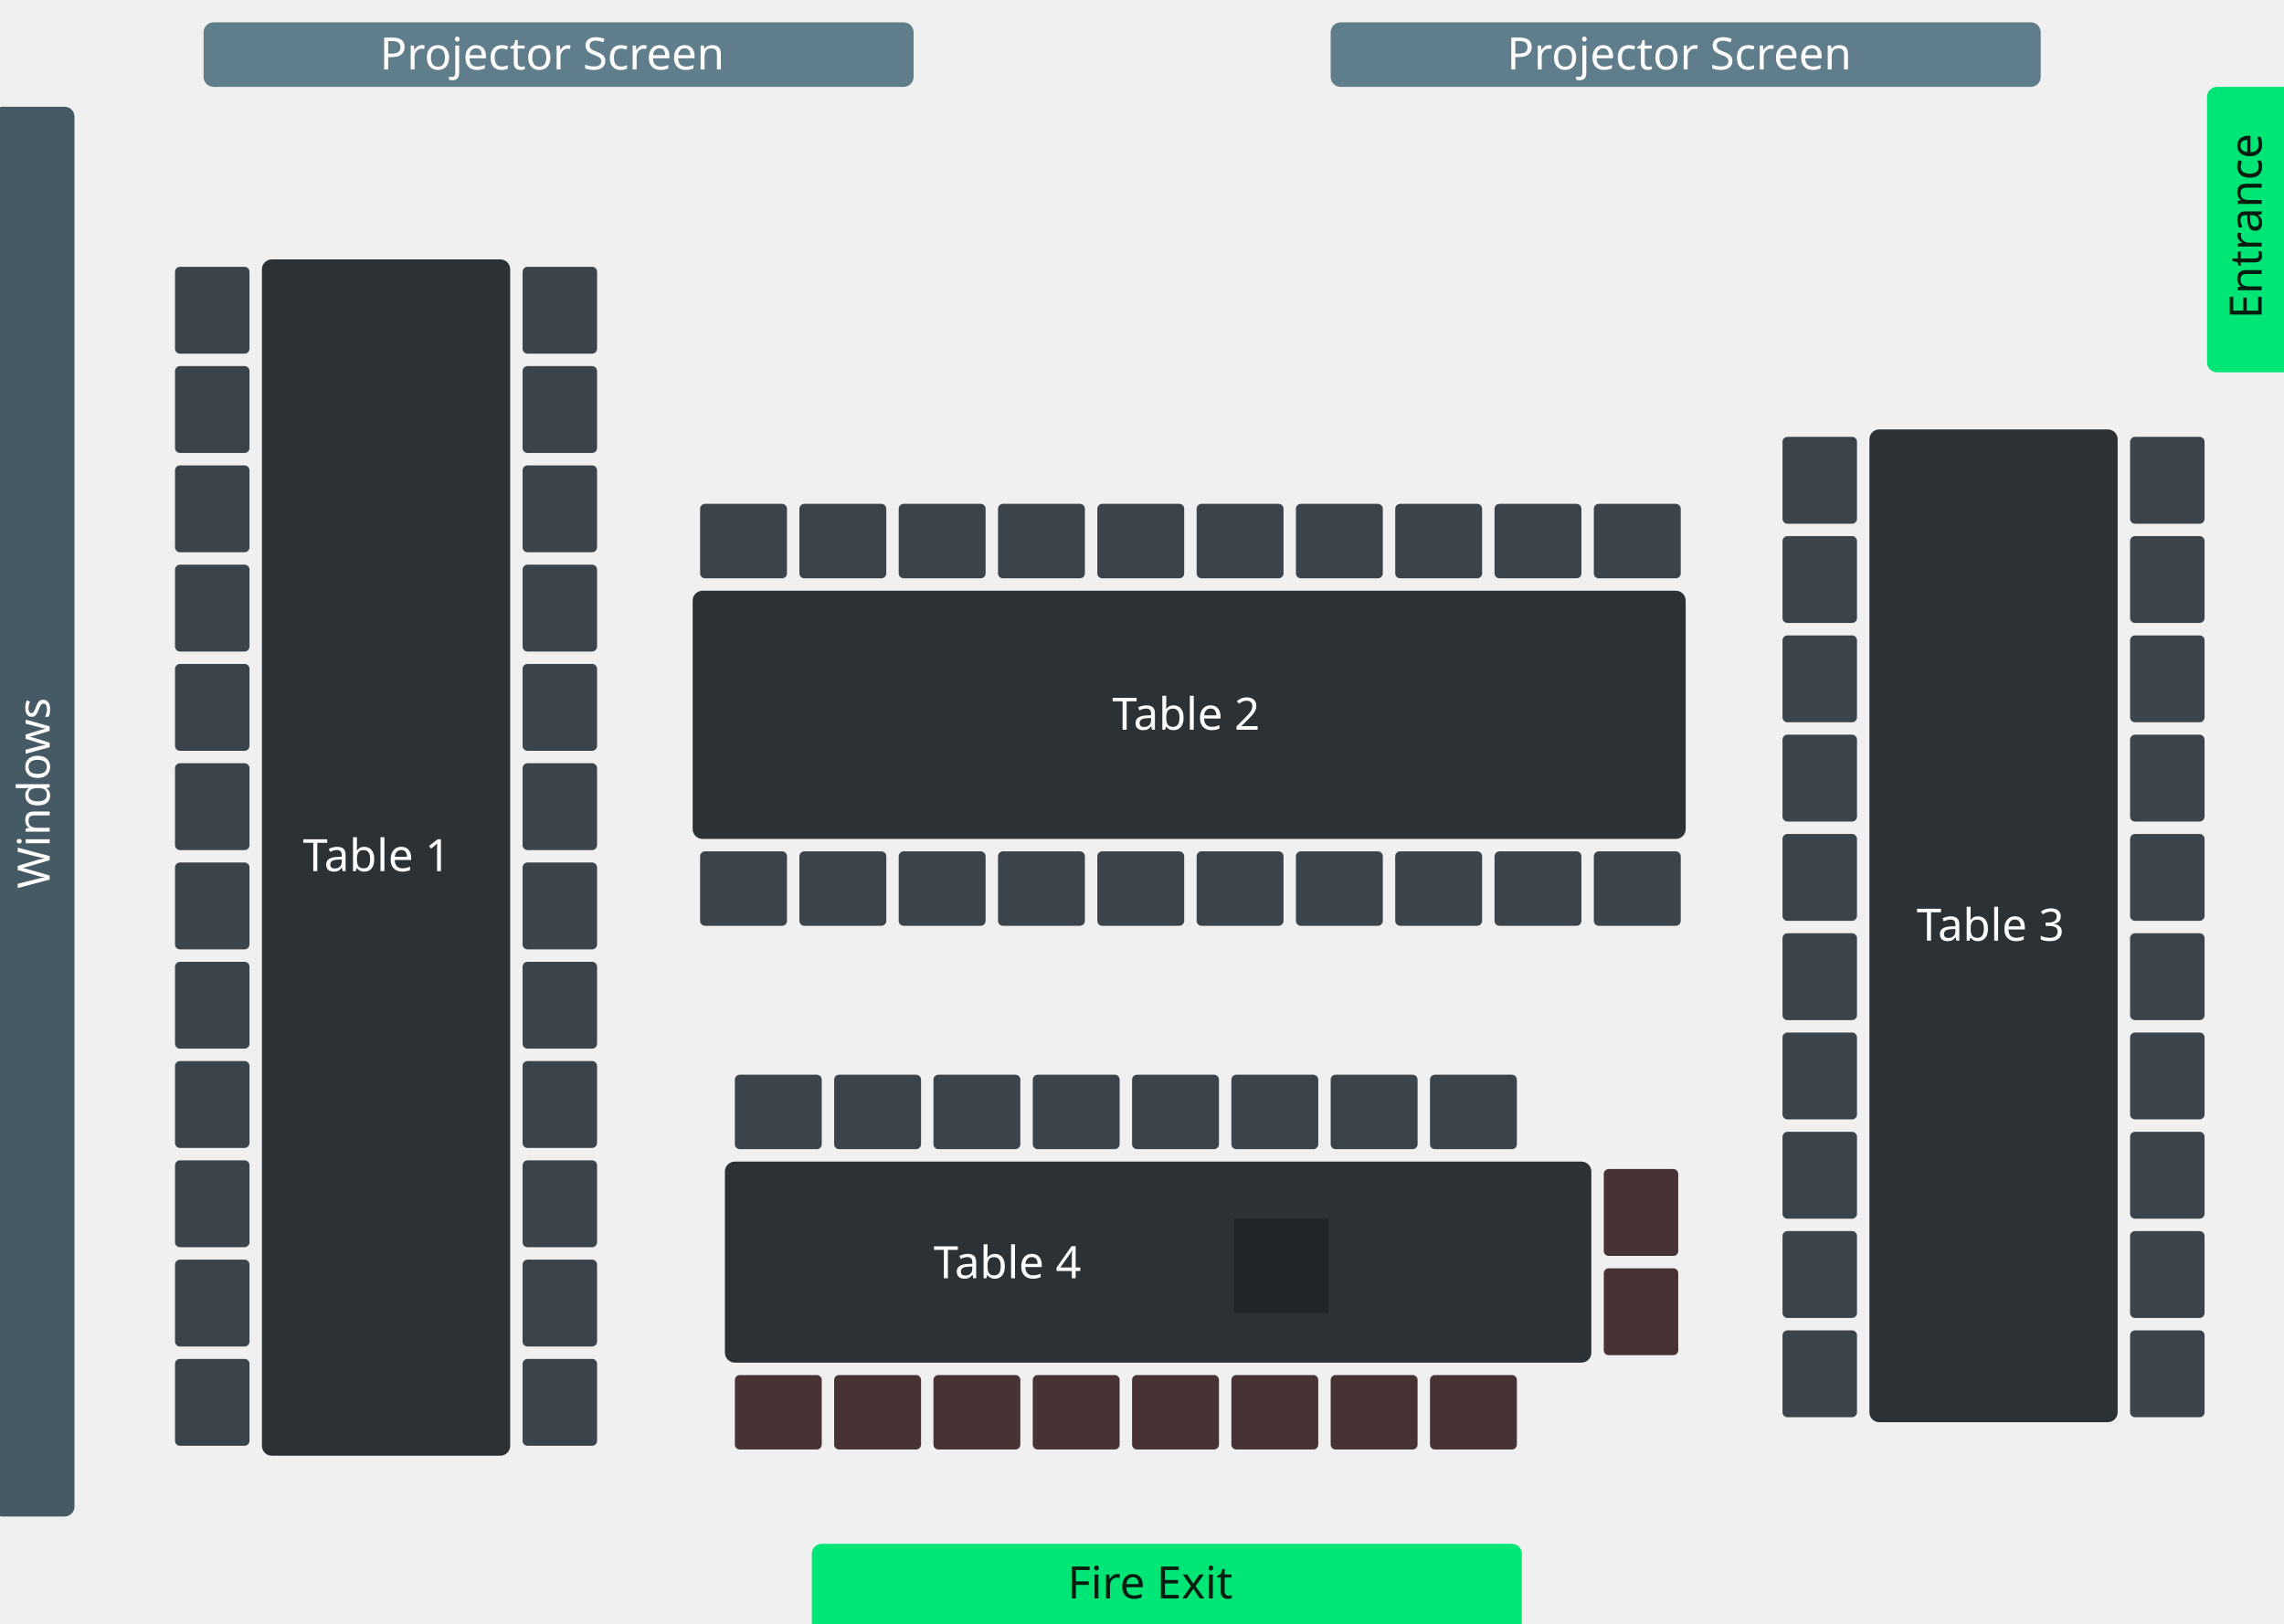
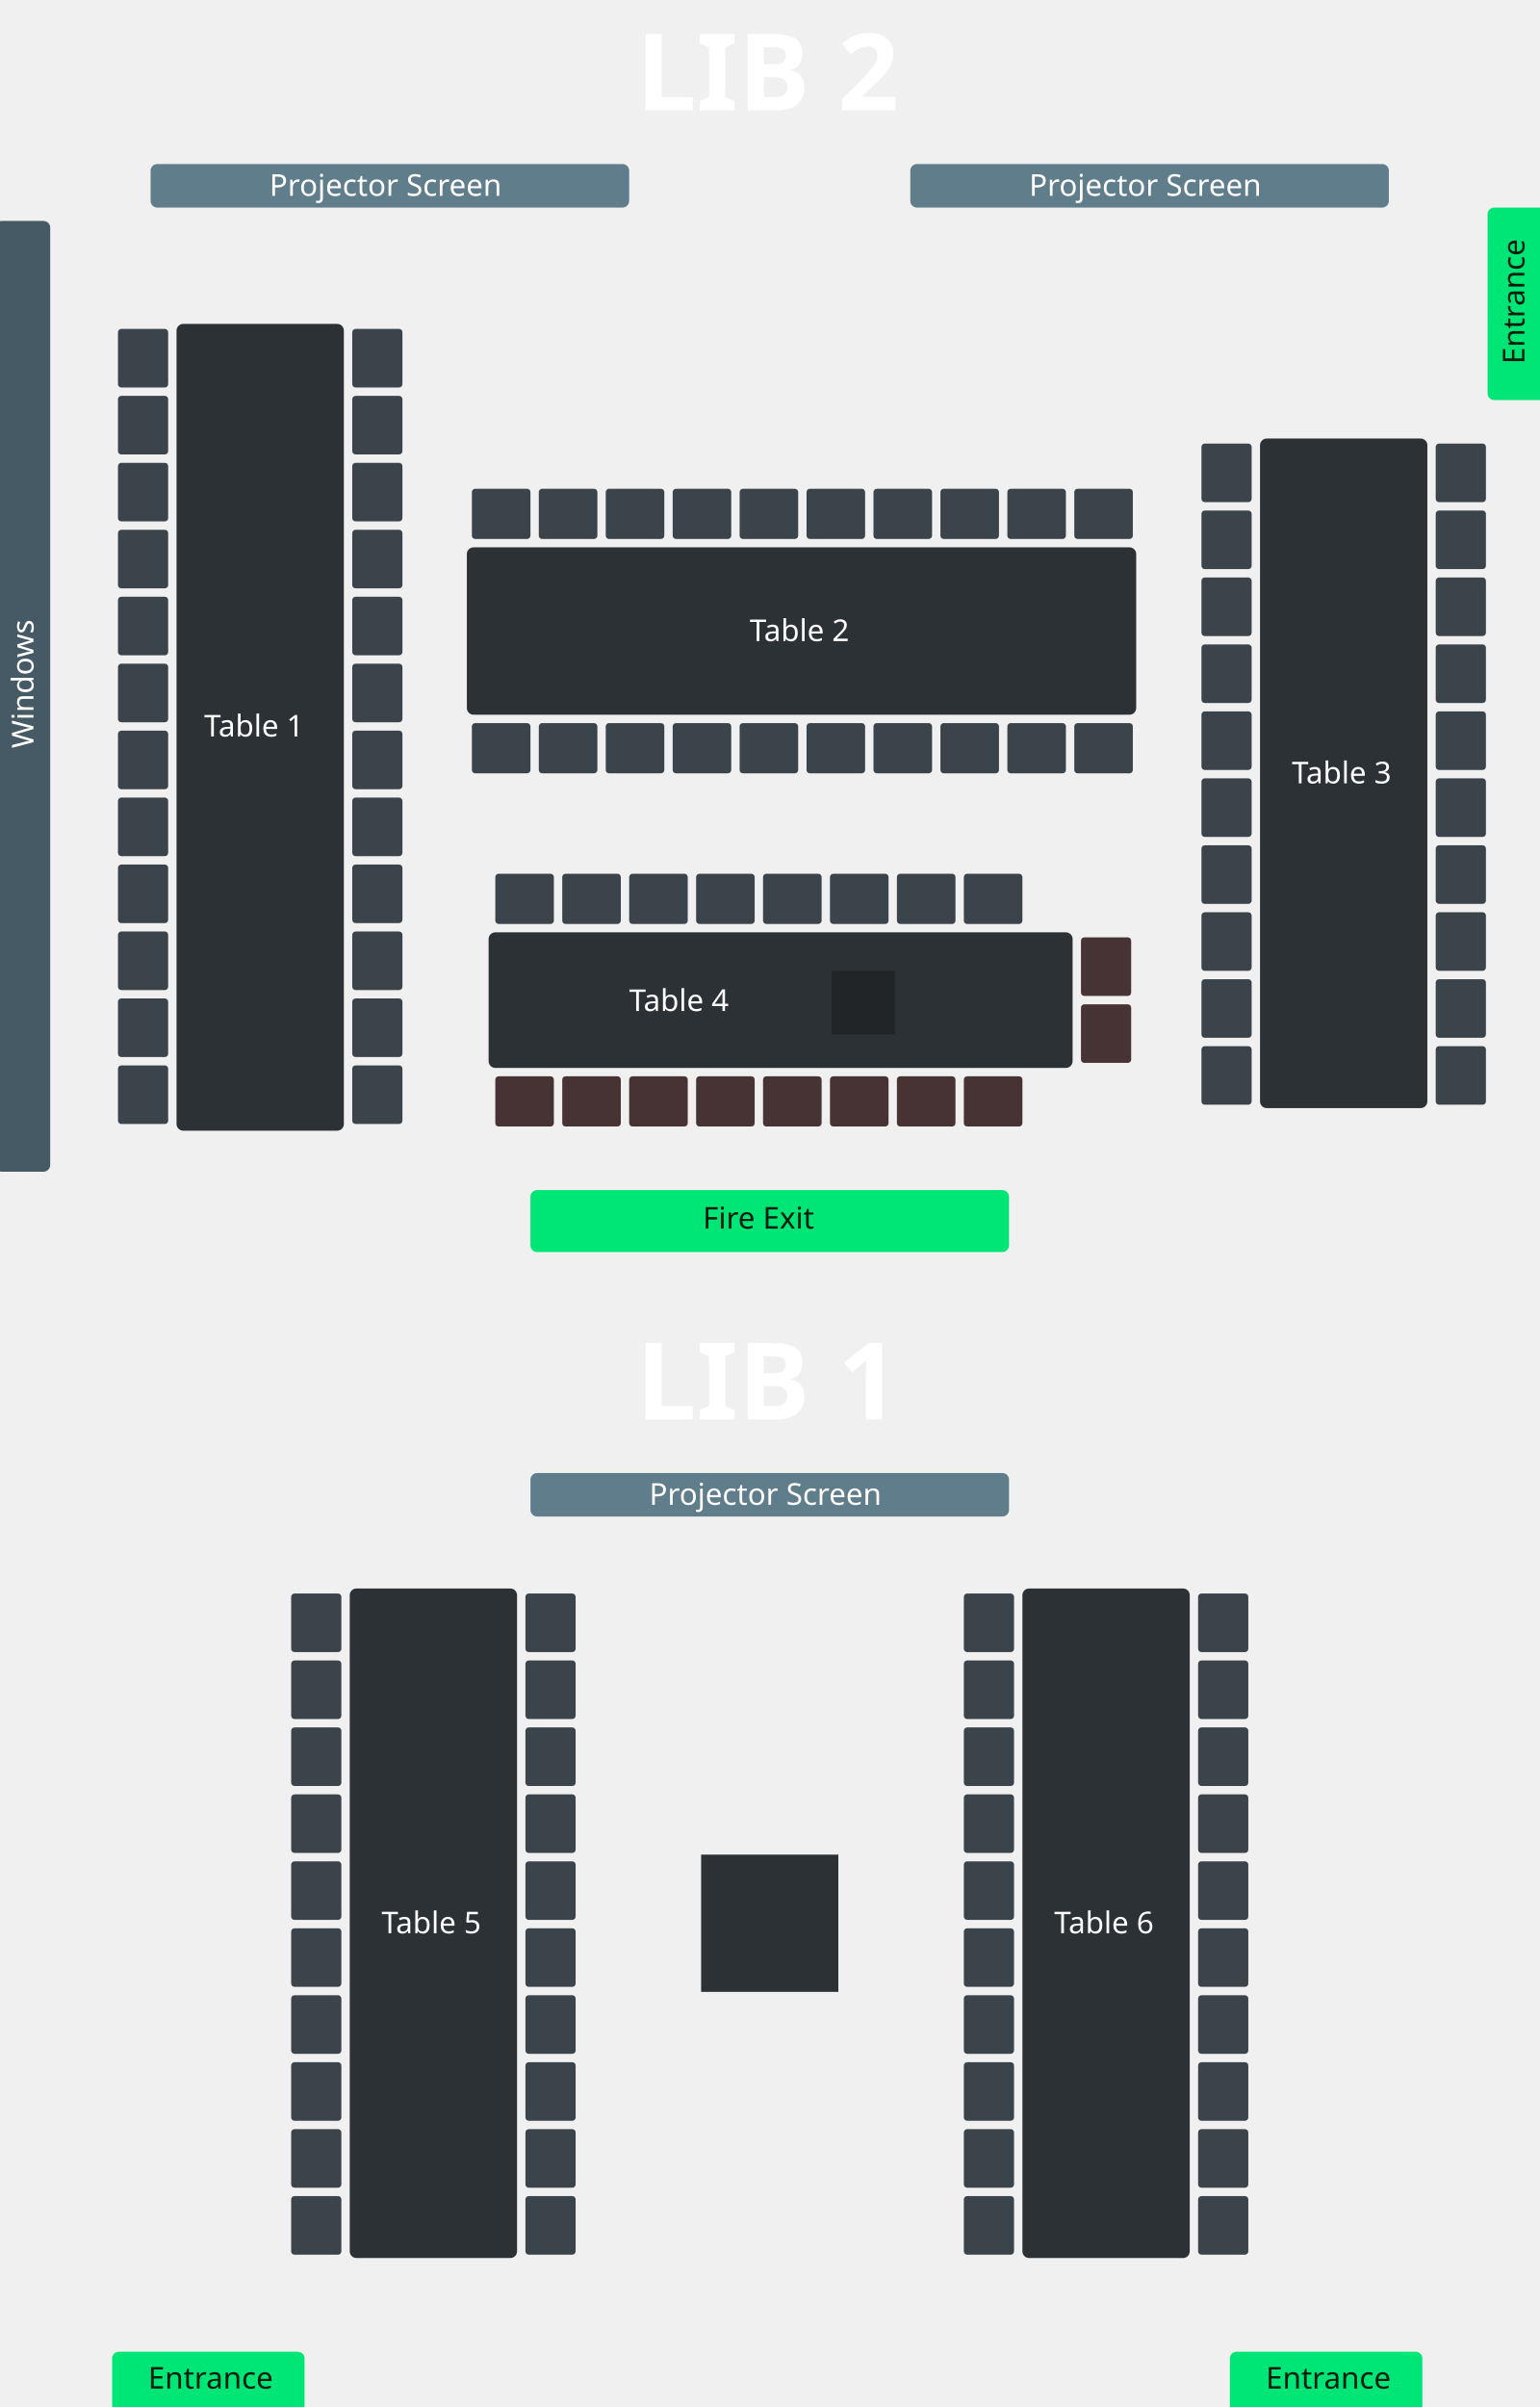
- <svg xmlns="http://www.w3.org/2000/svg" viewBox="0 0 920 654">
+ <svg xmlns="http://www.w3.org/2000/svg" viewBox="0 0 920 1438">
  <defs />
  <g id="Artboard" fill="none" fill-rule="evenodd">
-     <g id="Table-1" transform="translate(70 104)">
+     <g id="Table-1" transform="translate(70 193)">
      <g id="Group" transform="rotate(90 85 85.5)">
        <rect id="Table" width="482" height="100" y="35" fill="#2C3136" rx="4" />
        <g id="Seat-Row-1" fill="#3B434B" transform="translate(3)">
-           <rect id="Rectangle-2" width="35" height="30" class="seat" data-seat-id="0" rx="2" />
-           <rect id="Rectangle-2" width="35" height="30" x="120" class="seat" data-seat-id="1" rx="2" />
-           <rect id="Rectangle-2" width="35" height="30" x="160" class="seat" data-seat-id="2" rx="2" />
-           <rect id="Rectangle-2" width="35" height="30" x="40" class="seat" data-seat-id="3" rx="2" />
-           <rect id="Rectangle-2" width="35" height="30" x="200" class="seat" data-seat-id="4" rx="2" />
-           <rect id="Rectangle-2" width="35" height="30" x="80" class="seat" data-seat-id="5" rx="2" />
-           <rect id="Rectangle-2" width="35" height="30" x="320" class="seat" data-seat-id="6" rx="2" />
-           <rect id="Rectangle-2" width="35" height="30" x="280" class="seat" data-seat-id="7" rx="2" />
-           <rect id="Rectangle-2" width="35" height="30" x="360" class="seat" data-seat-id="8" rx="2" />
-           <rect id="Rectangle-2" width="35" height="30" x="240" class="seat" data-seat-id="9" rx="2" />
-           <rect id="Rectangle-2" width="35" height="30" x="400" class="seat" data-seat-id="10" rx="2" />
-           <rect id="Rectangle-2" width="35" height="30" x="440" class="seat" data-seat-id="11" rx="2" />
-         </g>
-         <g id="Seat-Row-2" fill="#3B434B" transform="translate(3 140)">
-           <rect id="Rectangle-2" width="35" height="30" class="seat" data-seat-id="12" rx="2" />
-           <rect id="Rectangle-2" width="35" height="30" x="120" class="seat" data-seat-id="13" rx="2" />
-           <rect id="Rectangle-2" width="35" height="30" x="160" class="seat" data-seat-id="14" rx="2" />
-           <rect id="Rectangle-2" width="35" height="30" x="40" class="seat" data-seat-id="15" rx="2" />
-           <rect id="Rectangle-2" width="35" height="30" x="200" class="seat" data-seat-id="16" rx="2" />
-           <rect id="Rectangle-2" width="35" height="30" x="80" class="seat" data-seat-id="17" rx="2" />
-           <rect id="Rectangle-2" width="35" height="30" x="320" class="seat" data-seat-id="18" rx="2" />
-           <rect id="Rectangle-2" width="35" height="30" x="280" class="seat" data-seat-id="19" rx="2" />
-           <rect id="Rectangle-2" width="35" height="30" x="360" class="seat" data-seat-id="20" rx="2" />
-           <rect id="Rectangle-2" width="35" height="30" x="240" class="seat" data-seat-id="21" rx="2" />
-           <rect id="Rectangle-2" width="35" height="30" x="400" class="seat" data-seat-id="22" rx="2" />
-           <rect id="Rectangle-2" width="35" height="30" x="440" class="seat" data-seat-id="23" rx="2" />
+           <rect width="35" height="30" class="seat" data-seat-id="0" rx="2" />
+           <rect width="35" height="30" class="seat" data-seat-id="1" x="120" rx="2" />
+           <rect width="35" height="30" class="seat" data-seat-id="2" x="160" rx="2" />
+           <rect width="35" height="30" class="seat" data-seat-id="3" x="40" rx="2" />
+           <rect width="35" height="30" class="seat" data-seat-id="4" x="200" rx="2" />
+           <rect width="35" height="30" class="seat" data-seat-id="5" x="80" rx="2" />
+           <rect width="35" height="30" class="seat" data-seat-id="6" x="320" rx="2" />
+           <rect width="35" height="30" class="seat" data-seat-id="7" x="280" rx="2" />
+           <rect width="35" height="30" class="seat" data-seat-id="8" x="360" rx="2" />
+           <rect width="35" height="30" class="seat" data-seat-id="9" x="240" rx="2" />
+           <rect width="35" height="30" class="seat" data-seat-id="10" x="400" rx="2" />
+           <rect width="35" height="30" class="seat" data-seat-id="11" x="440" rx="2" />
+         </g>
+         <g id="Seat-Row-2" fill="#3B434B" transform="translate(3 140)">
+           <rect width="35" height="30" class="seat" data-seat-id="12" rx="2" />
+           <rect width="35" height="30" class="seat" data-seat-id="13" x="120" rx="2" />
+           <rect width="35" height="30" class="seat" data-seat-id="14" x="160" rx="2" />
+           <rect width="35" height="30" class="seat" data-seat-id="15" x="40" rx="2" />
+           <rect width="35" height="30" class="seat" data-seat-id="16" x="200" rx="2" />
+           <rect width="35" height="30" class="seat" data-seat-id="17" x="80" rx="2" />
+           <rect width="35" height="30" class="seat" data-seat-id="18" x="320" rx="2" />
+           <rect width="35" height="30" class="seat" data-seat-id="19" x="280" rx="2" />
+           <rect width="35" height="30" class="seat" data-seat-id="20" x="360" rx="2" />
+           <rect width="35" height="30" class="seat" data-seat-id="21" x="240" rx="2" />
+           <rect width="35" height="30" class="seat" data-seat-id="22" x="400" rx="2" />
+           <rect width="35" height="30" class="seat" data-seat-id="23" x="440" rx="2" />
        </g>
      </g>
      <text fill="#FFF" font-family="UbuntuMono-Regular, Ubuntu Mono" font-size="18">
        <tspan x="52" y="247">Table 1</tspan>
      </text>
    </g>
-     <g id="Table-2" transform="translate(279 203)">
+     <g id="Table-2" transform="translate(279 292)">
      <g id="Table">
        <rect width="400" height="100" y="35" fill="#2C3136" rx="4" />
        <g id="Seat-Row-1" fill="#3B434B" transform="translate(3)">
-           <rect id="Rectangle-2" width="35" height="30" class="seat" data-seat-id="24" rx="2" />
-           <rect id="Rectangle-2" width="35" height="30" x="120" class="seat" data-seat-id="25" rx="2" />
-           <rect id="Rectangle-2" width="35" height="30" x="160" class="seat" data-seat-id="26" rx="2" />
-           <rect id="Rectangle-2" width="35" height="30" x="40" class="seat" data-seat-id="27" rx="2" />
-           <rect id="Rectangle-2" width="35" height="30" x="200" class="seat" data-seat-id="28" rx="2" />
-           <rect id="Rectangle-2" width="35" height="30" x="80" class="seat" data-seat-id="29" rx="2" />
-           <rect id="Rectangle-2" width="35" height="30" x="320" class="seat" data-seat-id="30" rx="2" />
-           <rect id="Rectangle-2" width="35" height="30" x="280" class="seat" data-seat-id="31" rx="2" />
-           <rect id="Rectangle-2" width="35" height="30" x="360" class="seat" data-seat-id="32" rx="2" />
-           <rect id="Rectangle-2" width="35" height="30" x="240" class="seat" data-seat-id="33" rx="2" />
-         </g>
-         <g id="Seat-Row-2" fill="#3B434B" transform="translate(3 140)">
-           <rect id="Rectangle-2" width="35" height="30" class="seat" data-seat-id="34" rx="2" />
-           <rect id="Rectangle-2" width="35" height="30" x="120" class="seat" data-seat-id="35" rx="2" />
-           <rect id="Rectangle-2" width="35" height="30" x="160" class="seat" data-seat-id="36" rx="2" />
-           <rect id="Rectangle-2" width="35" height="30" x="40" class="seat" data-seat-id="37" rx="2" />
-           <rect id="Rectangle-2" width="35" height="30" x="200" class="seat" data-seat-id="38" rx="2" />
-           <rect id="Rectangle-2" width="35" height="30" x="80" class="seat" data-seat-id="39" rx="2" />
-           <rect id="Rectangle-2" width="35" height="30" x="320" class="seat" data-seat-id="40" rx="2" />
-           <rect id="Rectangle-2" width="35" height="30" x="280" class="seat" data-seat-id="41" rx="2" />
-           <rect id="Rectangle-2" width="35" height="30" x="360" class="seat" data-seat-id="42" rx="2" />
-           <rect id="Rectangle-2" width="35" height="30" x="240" class="seat" data-seat-id="43" rx="2" />
+           <rect width="35" height="30" class="seat" data-seat-id="24" rx="2" />
+           <rect width="35" height="30" class="seat" data-seat-id="25" x="120" rx="2" />
+           <rect width="35" height="30" class="seat" data-seat-id="26" x="160" rx="2" />
+           <rect width="35" height="30" class="seat" data-seat-id="27" x="40" rx="2" />
+           <rect width="35" height="30" class="seat" data-seat-id="28" x="200" rx="2" />
+           <rect width="35" height="30" class="seat" data-seat-id="29" x="80" rx="2" />
+           <rect width="35" height="30" class="seat" data-seat-id="30" x="320" rx="2" />
+           <rect width="35" height="30" class="seat" data-seat-id="31" x="280" rx="2" />
+           <rect width="35" height="30" class="seat" data-seat-id="32" x="360" rx="2" />
+           <rect width="35" height="30" class="seat" data-seat-id="33" x="240" rx="2" />
+         </g>
+         <g id="Seat-Row-2" fill="#3B434B" transform="translate(3 140)">
+           <rect width="35" height="30" class="seat" data-seat-id="34" rx="2" />
+           <rect width="35" height="30" class="seat" data-seat-id="35" x="120" rx="2" />
+           <rect width="35" height="30" class="seat" data-seat-id="36" x="160" rx="2" />
+           <rect width="35" height="30" class="seat" data-seat-id="37" x="40" rx="2" />
+           <rect width="35" height="30" class="seat" data-seat-id="38" x="200" rx="2" />
+           <rect width="35" height="30" class="seat" data-seat-id="39" x="80" rx="2" />
+           <rect width="35" height="30" class="seat" data-seat-id="40" x="320" rx="2" />
+           <rect width="35" height="30" class="seat" data-seat-id="41" x="280" rx="2" />
+           <rect width="35" height="30" class="seat" data-seat-id="42" x="360" rx="2" />
+           <rect width="35" height="30" class="seat" data-seat-id="43" x="240" rx="2" />
        </g>
      </g>
      <text fill="#FFF" font-family="UbuntuMono-Regular, Ubuntu Mono" font-size="18">
        <tspan x="169" y="91">Table 2</tspan>
      </text>
    </g>
-     <g id="Table-3" transform="translate(718 173)">
+     <g id="Table-3" transform="translate(718 262)">
      <g id="Table" transform="rotate(90 85 85)">
        <rect width="400" height="100" y="35" fill="#2C3136" rx="4" />
        <g id="Seat-Row-1" fill="#3B434B" transform="translate(3)">
-           <rect id="Rectangle-2" width="35" height="30" class="seat" data-seat-id="44" rx="2" />
-           <rect id="Rectangle-2" width="35" height="30" x="120" class="seat" data-seat-id="45" rx="2" />
-           <rect id="Rectangle-2" width="35" height="30" x="160" class="seat" data-seat-id="46" rx="2" />
-           <rect id="Rectangle-2" width="35" height="30" x="40" class="seat" data-seat-id="47" rx="2" />
-           <rect id="Rectangle-2" width="35" height="30" x="200" class="seat" data-seat-id="48" rx="2" />
-           <rect id="Rectangle-2" width="35" height="30" x="80" class="seat" data-seat-id="49" rx="2" />
-           <rect id="Rectangle-2" width="35" height="30" x="320" class="seat" data-seat-id="50" rx="2" />
-           <rect id="Rectangle-2" width="35" height="30" x="280" class="seat" data-seat-id="51" rx="2" />
-           <rect id="Rectangle-2" width="35" height="30" x="360" class="seat" data-seat-id="52" rx="2" />
-           <rect id="Rectangle-2" width="35" height="30" x="240" class="seat" data-seat-id="53" rx="2" />
-         </g>
-         <g id="Seat-Row-2" fill="#3B434B" transform="translate(3 140)">
-           <rect id="Rectangle-2" width="35" height="30" class="seat" data-seat-id="54" rx="2" />
-           <rect id="Rectangle-2" width="35" height="30" x="120" class="seat" data-seat-id="55" rx="2" />
-           <rect id="Rectangle-2" width="35" height="30" x="160" class="seat" data-seat-id="56" rx="2" />
-           <rect id="Rectangle-2" width="35" height="30" x="40" class="seat" data-seat-id="57" rx="2" />
-           <rect id="Rectangle-2" width="35" height="30" x="200" class="seat" data-seat-id="58" rx="2" />
-           <rect id="Rectangle-2" width="35" height="30" x="80" class="seat" data-seat-id="59" rx="2" />
-           <rect id="Rectangle-2" width="35" height="30" x="320" class="seat" data-seat-id="60" rx="2" />
-           <rect id="Rectangle-2" width="35" height="30" x="280" class="seat" data-seat-id="61" rx="2" />
-           <rect id="Rectangle-2" width="35" height="30" x="360" class="seat" data-seat-id="62" rx="2" />
-           <rect id="Rectangle-2" width="35" height="30" x="240" class="seat" data-seat-id="63" rx="2" />
+           <rect width="35" height="30" class="seat" data-seat-id="44" rx="2" />
+           <rect width="35" height="30" class="seat" data-seat-id="45" x="120" rx="2" />
+           <rect width="35" height="30" class="seat" data-seat-id="46" x="160" rx="2" />
+           <rect width="35" height="30" class="seat" data-seat-id="47" x="40" rx="2" />
+           <rect width="35" height="30" class="seat" data-seat-id="48" x="200" rx="2" />
+           <rect width="35" height="30" class="seat" data-seat-id="49" x="80" rx="2" />
+           <rect width="35" height="30" class="seat" data-seat-id="50" x="320" rx="2" />
+           <rect width="35" height="30" class="seat" data-seat-id="51" x="280" rx="2" />
+           <rect width="35" height="30" class="seat" data-seat-id="52" x="360" rx="2" />
+           <rect width="35" height="30" class="seat" data-seat-id="53" x="240" rx="2" />
+         </g>
+         <g id="Seat-Row-2" fill="#3B434B" transform="translate(3 140)">
+           <rect width="35" height="30" class="seat" data-seat-id="54" rx="2" />
+           <rect width="35" height="30" class="seat" data-seat-id="55" x="120" rx="2" />
+           <rect width="35" height="30" class="seat" data-seat-id="56" x="160" rx="2" />
+           <rect width="35" height="30" class="seat" data-seat-id="57" x="40" rx="2" />
+           <rect width="35" height="30" class="seat" data-seat-id="58" x="200" rx="2" />
+           <rect width="35" height="30" class="seat" data-seat-id="59" x="80" rx="2" />
+           <rect width="35" height="30" class="seat" data-seat-id="60" x="320" rx="2" />
+           <rect width="35" height="30" class="seat" data-seat-id="61" x="280" rx="2" />
+           <rect width="35" height="30" class="seat" data-seat-id="62" x="360" rx="2" />
+           <rect width="35" height="30" class="seat" data-seat-id="63" x="240" rx="2" />
        </g>
      </g>
      <text fill="#FFF" font-family="UbuntuMono-Regular, Ubuntu Mono" font-size="18">
        <tspan x="54" y="206">Table 3</tspan>
      </text>
    </g>
-     <g id="Table-4" transform="translate(292 433)">
+     <g id="Table-3" transform="translate(174 949)">
+       <g id="Table" transform="rotate(90 85 85)">
+         <rect width="400" height="100" y="35" fill="#2C3136" rx="4" />
+         <g id="Seat-Row-1" fill="#3B434B" transform="translate(3)">
+           <rect width="35" height="30" class="seat" data-seat-id="72" rx="2" />
+           <rect width="35" height="30" class="seat" data-seat-id="73" x="120" rx="2" />
+           <rect width="35" height="30" class="seat" data-seat-id="74" x="160" rx="2" />
+           <rect width="35" height="30" class="seat" data-seat-id="75" x="40" rx="2" />
+           <rect width="35" height="30" class="seat" data-seat-id="76" x="200" rx="2" />
+           <rect width="35" height="30" class="seat" data-seat-id="77" x="80" rx="2" />
+           <rect width="35" height="30" class="seat" data-seat-id="78" x="320" rx="2" />
+           <rect width="35" height="30" class="seat" data-seat-id="79" x="280" rx="2" />
+           <rect width="35" height="30" class="seat" data-seat-id="80" x="360" rx="2" />
+           <rect width="35" height="30" class="seat" data-seat-id="81" x="240" rx="2" />
+         </g>
+         <g id="Seat-Row-2" fill="#3B434B" transform="translate(3 140)">
+           <rect width="35" height="30" class="seat" data-seat-id="82" rx="2" />
+           <rect width="35" height="30" class="seat" data-seat-id="83" x="120" rx="2" />
+           <rect width="35" height="30" class="seat" data-seat-id="84" x="160" rx="2" />
+           <rect width="35" height="30" class="seat" data-seat-id="85" x="40" rx="2" />
+           <rect width="35" height="30" class="seat" data-seat-id="86" x="200" rx="2" />
+           <rect width="35" height="30" class="seat" data-seat-id="87" x="80" rx="2" />
+           <rect width="35" height="30" class="seat" data-seat-id="88" x="320" rx="2" />
+           <rect width="35" height="30" class="seat" data-seat-id="89" x="280" rx="2" />
+           <rect width="35" height="30" class="seat" data-seat-id="90" x="360" rx="2" />
+           <rect width="35" height="30" class="seat" data-seat-id="91" x="240" rx="2" />
+         </g>
+       </g>
+       <text id="Table-5" fill="#FFF" font-family="UbuntuMono-Regular, Ubuntu Mono" font-size="18">
+         <tspan x="54" y="206">Table 5</tspan>
+       </text>
+     </g>
+     <g id="Table-3" transform="translate(576 949)">
+       <g id="Table" transform="rotate(90 85 85)">
+         <rect width="400" height="100" y="35" fill="#2C3136" rx="4" />
+         <g id="Seat-Row-1" fill="#3B434B" transform="translate(3)">
+           <rect width="35" height="30" class="seat" data-seat-id="92" rx="2" />
+           <rect width="35" height="30" class="seat" data-seat-id="93" x="120" rx="2" />
+           <rect width="35" height="30" class="seat" data-seat-id="94" x="160" rx="2" />
+           <rect width="35" height="30" class="seat" data-seat-id="95" x="40" rx="2" />
+           <rect width="35" height="30" class="seat" data-seat-id="96" x="200" rx="2" />
+           <rect width="35" height="30" class="seat" data-seat-id="97" x="80" rx="2" />
+           <rect width="35" height="30" class="seat" data-seat-id="98" x="320" rx="2" />
+           <rect width="35" height="30" class="seat" data-seat-id="99" x="280" rx="2" />
+           <rect width="35" height="30" class="seat" data-seat-id="100" x="360" rx="2" />
+           <rect width="35" height="30" class="seat" data-seat-id="101" x="240" rx="2" />
+         </g>
+         <g id="Seat-Row-2" fill="#3B434B" transform="translate(3 140)">
+           <rect width="35" height="30" class="seat" data-seat-id="102" rx="2" />
+           <rect width="35" height="30" class="seat" data-seat-id="103" x="120" rx="2" />
+           <rect width="35" height="30" class="seat" data-seat-id="104" x="160" rx="2" />
+           <rect width="35" height="30" class="seat" data-seat-id="105" x="40" rx="2" />
+           <rect width="35" height="30" class="seat" data-seat-id="106" x="200" rx="2" />
+           <rect width="35" height="30" class="seat" data-seat-id="107" x="80" rx="2" />
+           <rect width="35" height="30" class="seat" data-seat-id="108" x="320" rx="2" />
+           <rect width="35" height="30" class="seat" data-seat-id="109" x="280" rx="2" />
+           <rect width="35" height="30" class="seat" data-seat-id="110" x="360" rx="2" />
+           <rect width="35" height="30" class="seat" data-seat-id="111" x="240" rx="2" />
+         </g>
+       </g>
+       <text id="Table-6" fill="#FFF" font-family="UbuntuMono-Regular, Ubuntu Mono" font-size="18">
+         <tspan x="54" y="206">Table 6</tspan>
+       </text>
+     </g>
+     <g id="Table-4" transform="translate(292 522)">
      <rect id="Table" width="349" height="81" y="35" fill="#2C3136" rx="4" />
      <g id="Seat-Row-1" fill="#473333" transform="translate(4 121)">
-         <rect id="Rectangle-2" width="35" height="30" x="40" rx="2" />
-         <rect id="Rectangle-2" width="35" height="30" rx="2" />
-         <rect id="Rectangle-2" width="35" height="30" x="160" rx="2" />
-         <rect id="Rectangle-2" width="35" height="30" x="80" rx="2" />
-         <rect id="Rectangle-2" width="35" height="30" x="120" rx="2" />
-         <rect id="Rectangle-2" width="35" height="30" x="240" rx="2" />
-         <rect id="Rectangle-2" width="35" height="30" x="280" rx="2" />
-         <rect id="Rectangle-2" width="35" height="30" x="200" rx="2" />
+         <rect width="35" height="30" x="40" rx="2" />
+         <rect width="35" height="30" rx="2" />
+         <rect width="35" height="30" x="160" rx="2" />
+         <rect width="35" height="30" x="80" rx="2" />
+         <rect width="35" height="30" x="120" rx="2" />
+         <rect width="35" height="30" x="240" rx="2" />
+         <rect width="35" height="30" x="280" rx="2" />
+         <rect width="35" height="30" x="200" rx="2" />
      </g>
      <g id="Seat-Row-2" fill="#3B434B" transform="translate(4)">
-         <rect id="Rectangle-2" width="35" height="30" x="40" class="seat" data-seat-id="64" rx="2" />
-         <rect id="Rectangle-2" width="35" height="30" class="seat" data-seat-id="65" rx="2" />
-         <rect id="Rectangle-2" width="35" height="30" x="160" class="seat" data-seat-id="66" rx="2" />
-         <rect id="Rectangle-2" width="35" height="30" x="80" class="seat" data-seat-id="67" rx="2" />
-         <rect id="Rectangle-2" width="35" height="30" x="120" class="seat" data-seat-id="68" rx="2" />
-         <rect id="Rectangle-2" width="35" height="30" x="240" class="seat" data-seat-id="69" rx="2" />
-         <rect id="Rectangle-2" width="35" height="30" x="280" class="seat" data-seat-id="70" rx="2" />
-         <rect id="Rectangle-2" width="35" height="30" x="200" class="seat" data-seat-id="71" rx="2" />
+         <rect width="35" height="30" class="seat" data-seat-id="64" x="40" rx="2" />
+         <rect width="35" height="30" class="seat" data-seat-id="65" rx="2" />
+         <rect width="35" height="30" class="seat" data-seat-id="66" x="160" rx="2" />
+         <rect width="35" height="30" class="seat" data-seat-id="67" x="80" rx="2" />
+         <rect width="35" height="30" class="seat" data-seat-id="68" x="120" rx="2" />
+         <rect width="35" height="30" class="seat" data-seat-id="69" x="240" rx="2" />
+         <rect width="35" height="30" class="seat" data-seat-id="70" x="280" rx="2" />
+         <rect width="35" height="30" class="seat" data-seat-id="71" x="200" rx="2" />
      </g>
      <g id="Seating-Row-3" fill="#473333" transform="rotate(90 173 211)">
        <rect id="Rectangle-2" width="35" height="30" rx="2" />
        <rect id="Rectangle-2" width="35" height="30" x="40" rx="2" />
      </g>
      <text fill="#FFF" font-family="UbuntuMono-Regular, Ubuntu Mono" font-size="18">
        <tspan x="84" y="82">Table 4</tspan>
      </text>
    </g>
-     <g id="Fire-Exit" transform="translate(327 622)">
+     <g id="Fire-Exit" transform="translate(317 711)">
      <rect id="Rectangle" width="286" height="37" fill="#00E676" rx="4" />
      <text fill="#000" fill-opacity=".87" font-family="UbuntuMono-Regular, Ubuntu Mono" font-size="18">
-         <tspan x="103" y="22">Fire Exit</tspan>
-       </text>
-     </g>
-     <g id="Entrance" transform="rotate(-90 519.5 -369.5)">
+         <tspan x="103" y="23">Fire Exit</tspan>
+       </text>
+     </g>
+     <g id="Entrance" transform="rotate(-90 564 -325)">
      <rect id="Rectangle" width="115" height="37" fill="#00E676" rx="4" />
      <text fill="#000" fill-opacity=".87" font-family="UbuntuMono-Regular, Ubuntu Mono" font-size="18">
        <tspan x="21.5" y="22">Entrance</tspan>
      </text>
    </g>
-     <g id="Projector-Screen" transform="translate(82 9)">
+     <g id="Entrance" transform="translate(735 1405)">
+       <rect id="Rectangle" width="115" height="37" fill="#00E676" rx="4" />
+       <text fill="#000" fill-opacity=".87" font-family="UbuntuMono-Regular, Ubuntu Mono" font-size="18">
+         <tspan x="21.5" y="22">Entrance</tspan>
+       </text>
+     </g>
+     <g id="Entrance" transform="translate(67 1405)">
+       <rect id="Rectangle" width="115" height="37" fill="#00E676" rx="4" />
+       <text fill="#000" fill-opacity=".87" font-family="UbuntuMono-Regular, Ubuntu Mono" font-size="18">
+         <tspan x="21.5" y="22">Entrance</tspan>
+       </text>
+     </g>
+     <g id="Projector-Screen" transform="translate(90 98)">
      <rect id="Rectangle" width="286" height="26" fill="#607D8B" rx="4" />
      <text fill="#FFF" font-family="UbuntuMono-Regular, Ubuntu Mono" font-size="18">
        <tspan x="71" y="19">Projector Screen</tspan>
      </text>
    </g>
-     <g id="Projector-Screen" transform="translate(536 9)">
+     <g id="Projector-Screen" transform="translate(544 98)">
      <rect id="Rectangle" width="286" height="26" fill="#607D8B" rx="4" />
      <text fill="#FFF" font-family="UbuntuMono-Regular, Ubuntu Mono" font-size="18">
        <tspan x="71" y="19">Projector Screen</tspan>
      </text>
    </g>
-     <g id="Windows" transform="translate(-3 43)">
+     <g id="Projector-Screen" transform="translate(317 880)">
+       <rect id="Rectangle" width="286" height="26" fill="#607D8B" rx="4" />
+       <text fill="#FFF" font-family="UbuntuMono-Regular, Ubuntu Mono" font-size="18">
+         <tspan x="71" y="19">Projector Screen</tspan>
+       </text>
+     </g>
+     <g id="Windows" transform="translate(-3 132)">
      <rect id="Rectangle" width="33" height="568" fill="#455A64" rx="4" />
      <text fill="#FFF" font-family="UbuntuMono-Regular, Ubuntu Mono" font-size="18" transform="rotate(-90 17 283.5)">
        <tspan x="-14.5" y="289.5">Windows</tspan>
      </text>
    </g>
-     <path id="Rectangle-2" fill="#222528" d="M497 491h38v38h-38z" />
+     <path id="Rectangle-2" fill="#222528" d="M497 580h38v38h-38z" />
+     <path id="Rectangle-2" fill="#2C3136" d="M419 1108h82v82h-82z" />
+     <text id="LIB-2" fill="#FFF" font-family="UbuntuMono-Bold, Ubuntu Mono" font-size="64" font-weight="bold">
+       <tspan x="380" y="66">LIB 2</tspan>
+     </text>
+     <text id="LIB-1" fill="#FFF" font-family="UbuntuMono-Bold, Ubuntu Mono" font-size="64" font-weight="bold">
+       <tspan x="380" y="848">LIB 1</tspan>
+     </text>
  </g>
</svg>
